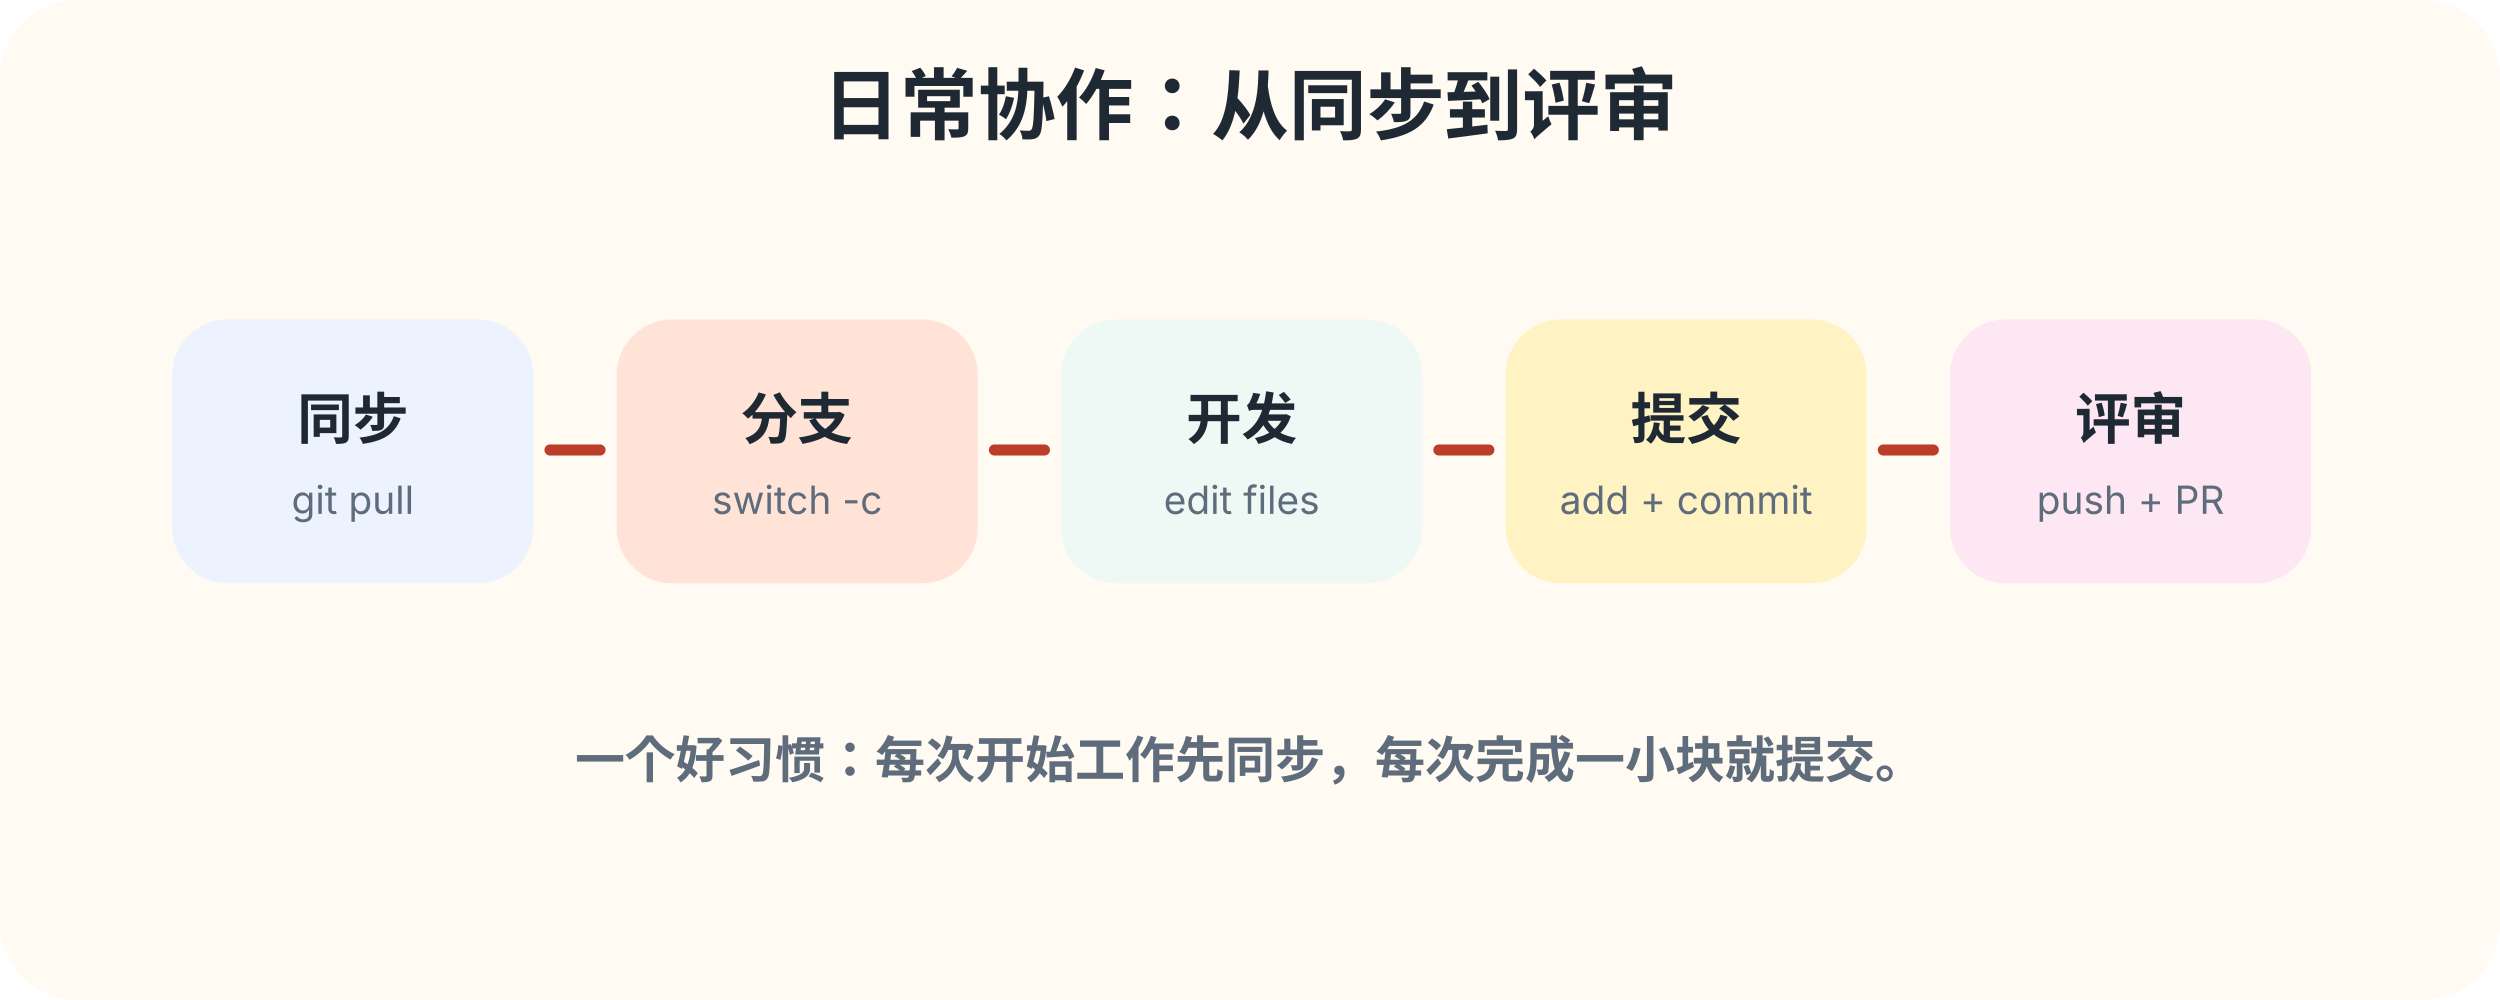
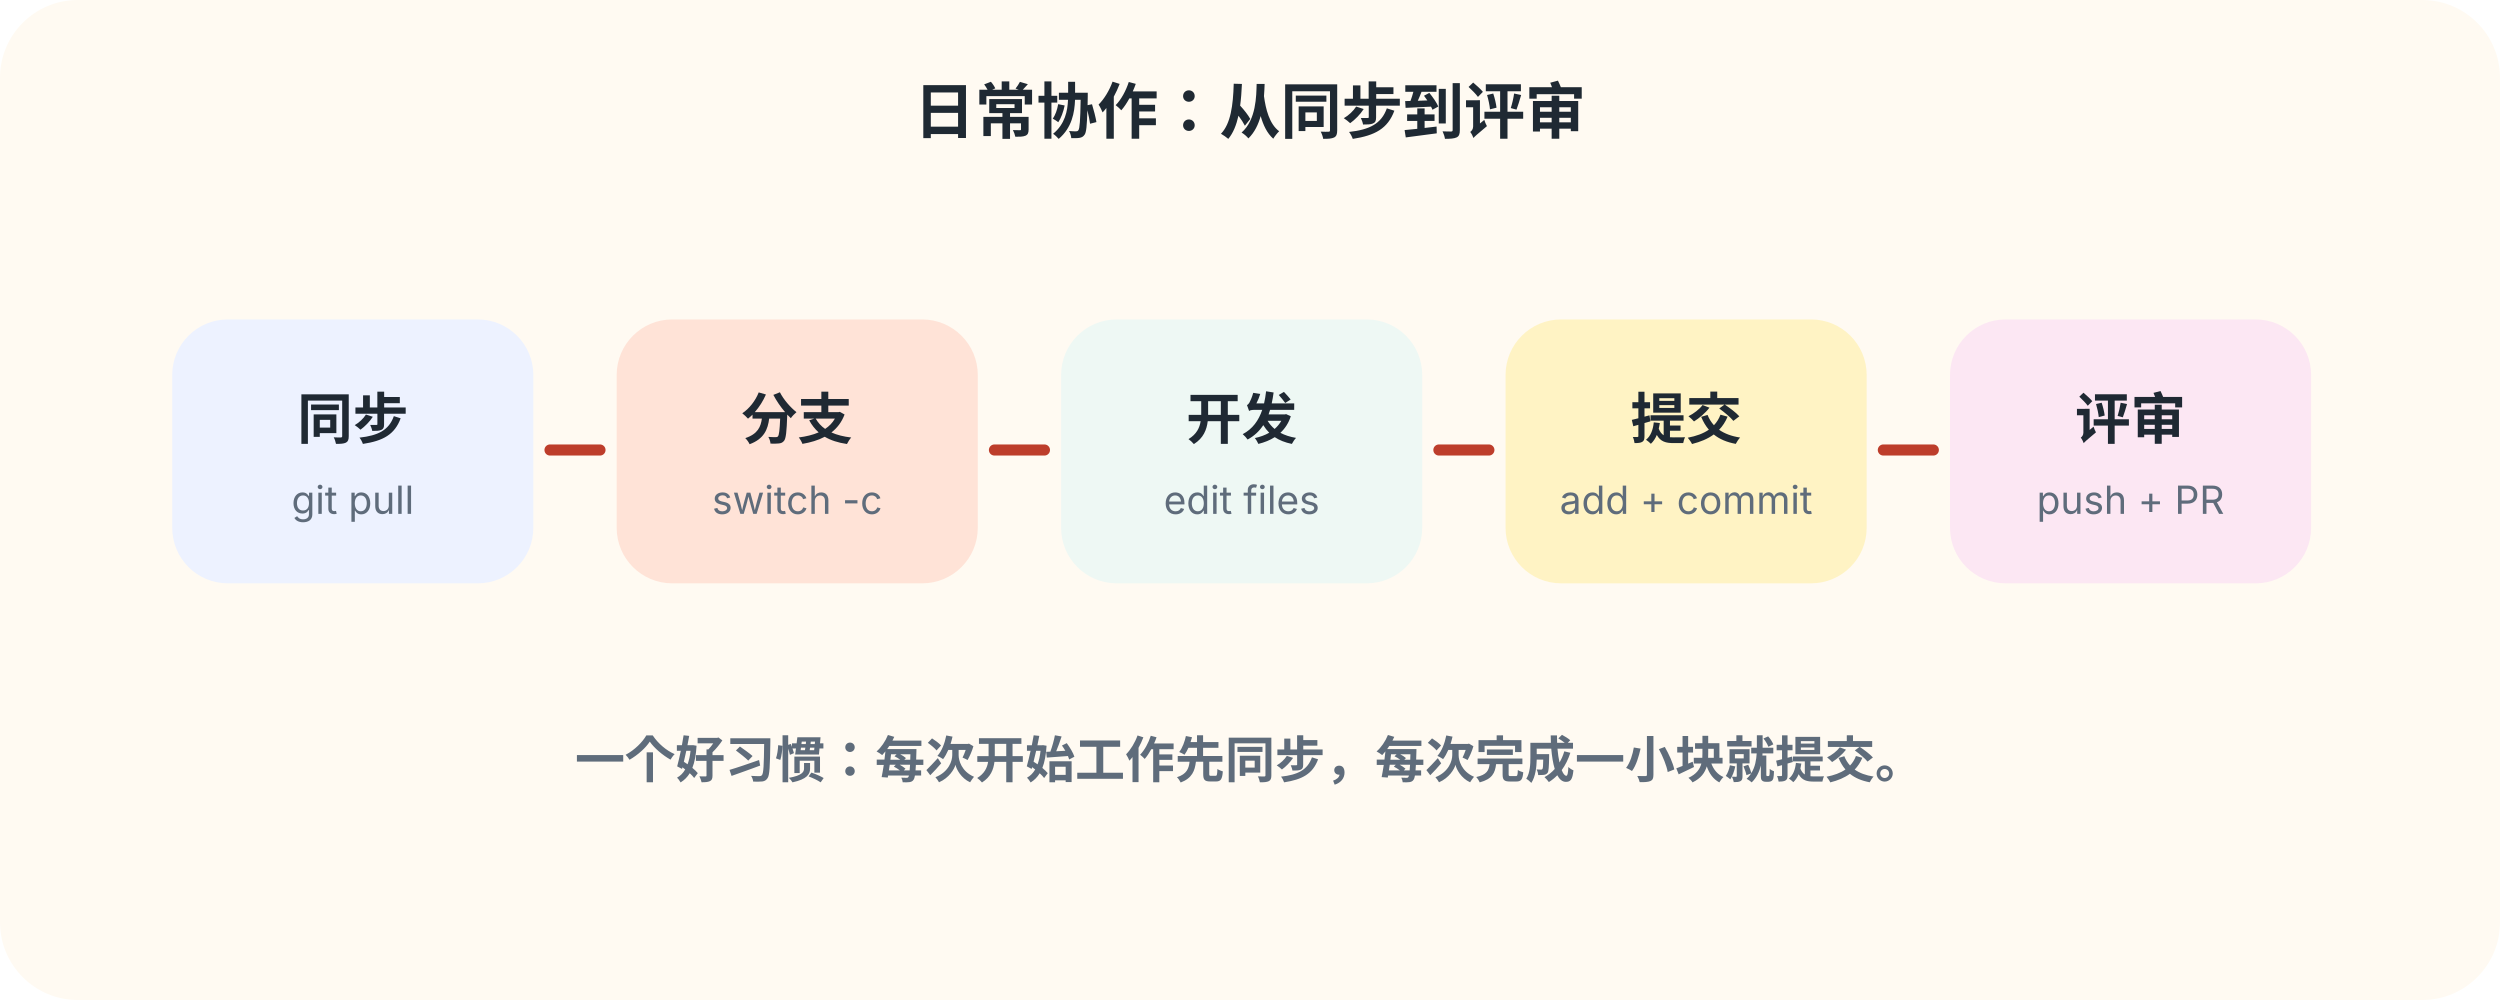
<svg xmlns="http://www.w3.org/2000/svg" viewBox="0 0 900 360" role="img" aria-labelledby="title desc">
  <rect width="900" height="360" rx="28" fill="#fffaf2" />
  <g font-family="Inter, PingFang SC, Microsoft YaHei, sans-serif">
-     <text x="450" y="48" text-anchor="middle" font-size="28" font-weight="800" fill="#1f2933">日常协作：从同步到评审</text>
+     <text x="450" y="48" text-anchor="middle" font-size="22" font-weight="800" fill="#1f2933">日常协作：从同步到评审</text>
    <g transform="translate(62 115)">
      <rect width="130" height="95" rx="20" fill="#edf2ff" />
      <text x="65" y="43" text-anchor="middle" font-size="20" font-weight="800" fill="#1f2933">同步</text>
      <text x="65" y="70" text-anchor="middle" font-size="14" fill="#5f6c7b">git pull</text>
    </g>
    <g transform="translate(222 115)">
      <rect width="130" height="95" rx="20" fill="#ffe3d7" />
      <text x="65" y="43" text-anchor="middle" font-size="20" font-weight="800" fill="#1f2933">分支</text>
      <text x="65" y="70" text-anchor="middle" font-size="14" fill="#5f6c7b">switch -c</text>
    </g>
    <g transform="translate(382 115)">
      <rect width="130" height="95" rx="20" fill="#eef8f4" />
      <text x="65" y="43" text-anchor="middle" font-size="20" font-weight="800" fill="#1f2933">开发</text>
      <text x="65" y="70" text-anchor="middle" font-size="14" fill="#5f6c7b">edit files</text>
    </g>
    <g transform="translate(542 115)">
      <rect width="130" height="95" rx="20" fill="#fff3c4" />
      <text x="65" y="43" text-anchor="middle" font-size="20" font-weight="800" fill="#1f2933">提交</text>
      <text x="65" y="70" text-anchor="middle" font-size="14" fill="#5f6c7b">add + commit</text>
    </g>
    <g transform="translate(702 115)">
      <rect width="130" height="95" rx="20" fill="#fce7f3" />
      <text x="65" y="43" text-anchor="middle" font-size="20" font-weight="800" fill="#1f2933">评审</text>
      <text x="65" y="70" text-anchor="middle" font-size="14" fill="#5f6c7b">push + PR</text>
    </g>
    <g stroke="#bd3d2b" stroke-width="4" stroke-linecap="round">
      <path d="M198 162 H216" />
      <path d="M358 162 H376" />
      <path d="M518 162 H536" />
      <path d="M678 162 H696" />
    </g>
    <text x="450" y="280" text-anchor="middle" font-size="18" font-weight="700" fill="#5f6c7b">一个好习惯：每次开始工作先同步，每次完成一小块就提交。</text>
  </g>
</svg>
